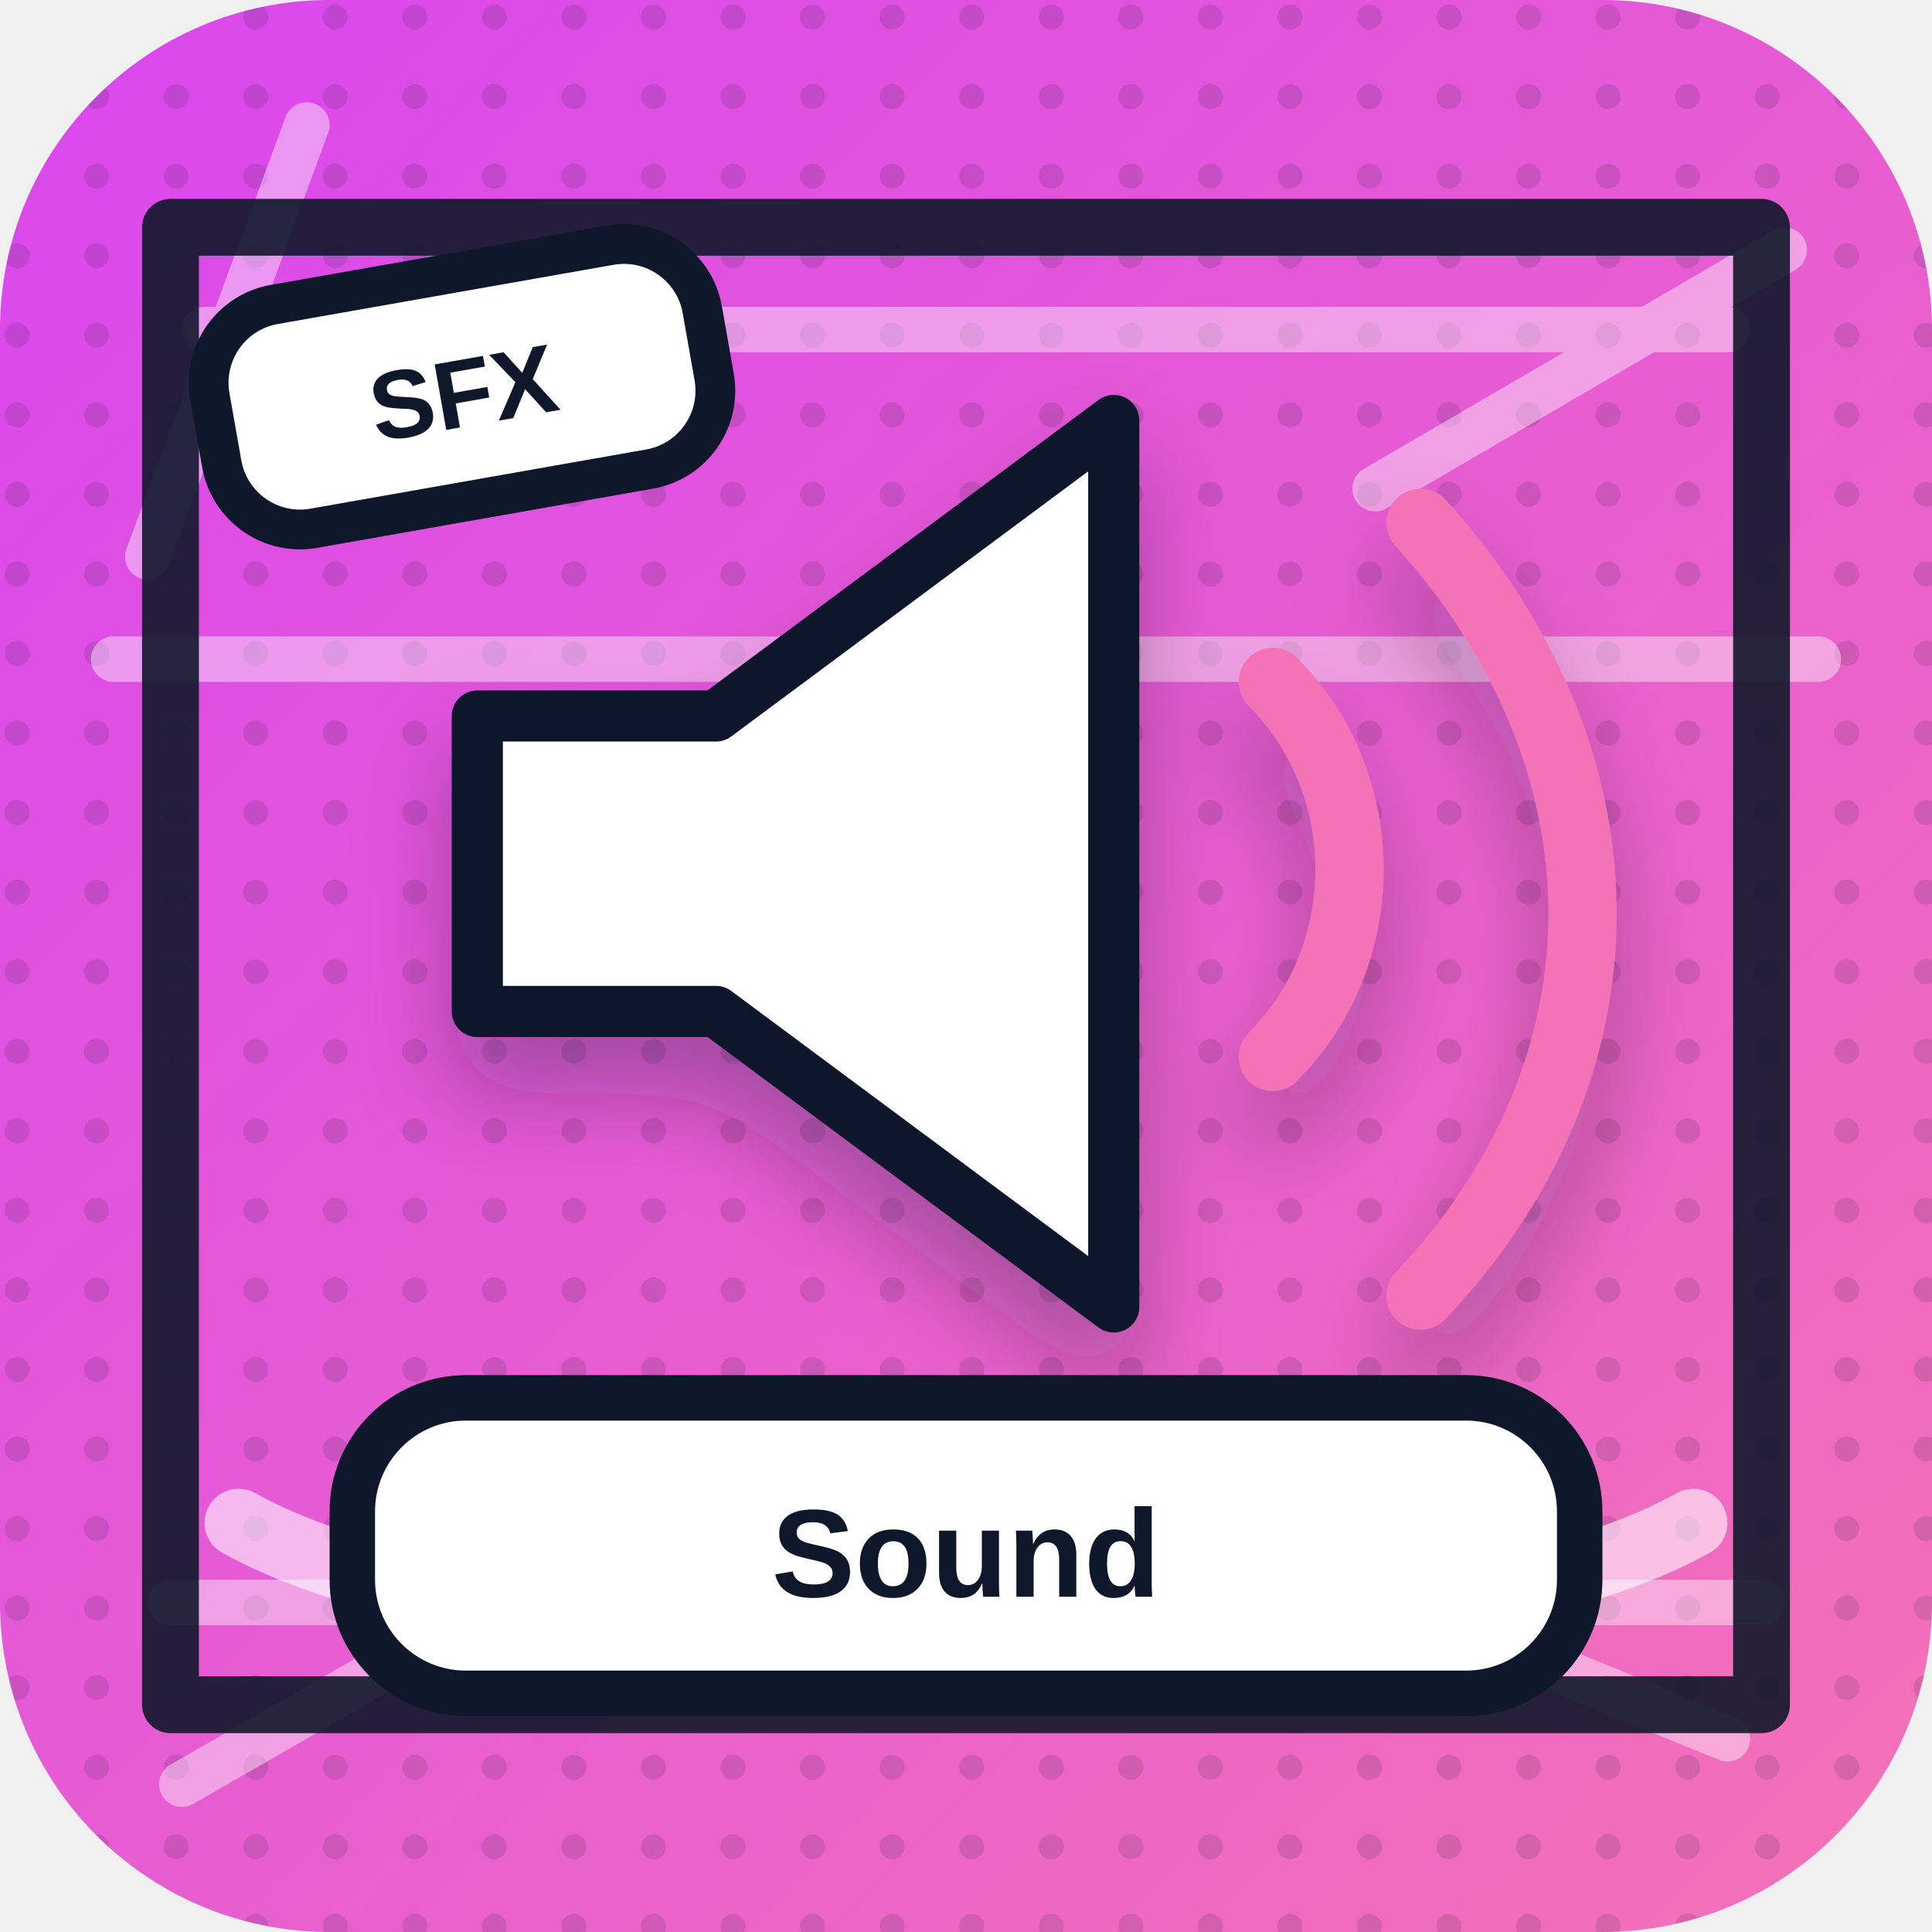
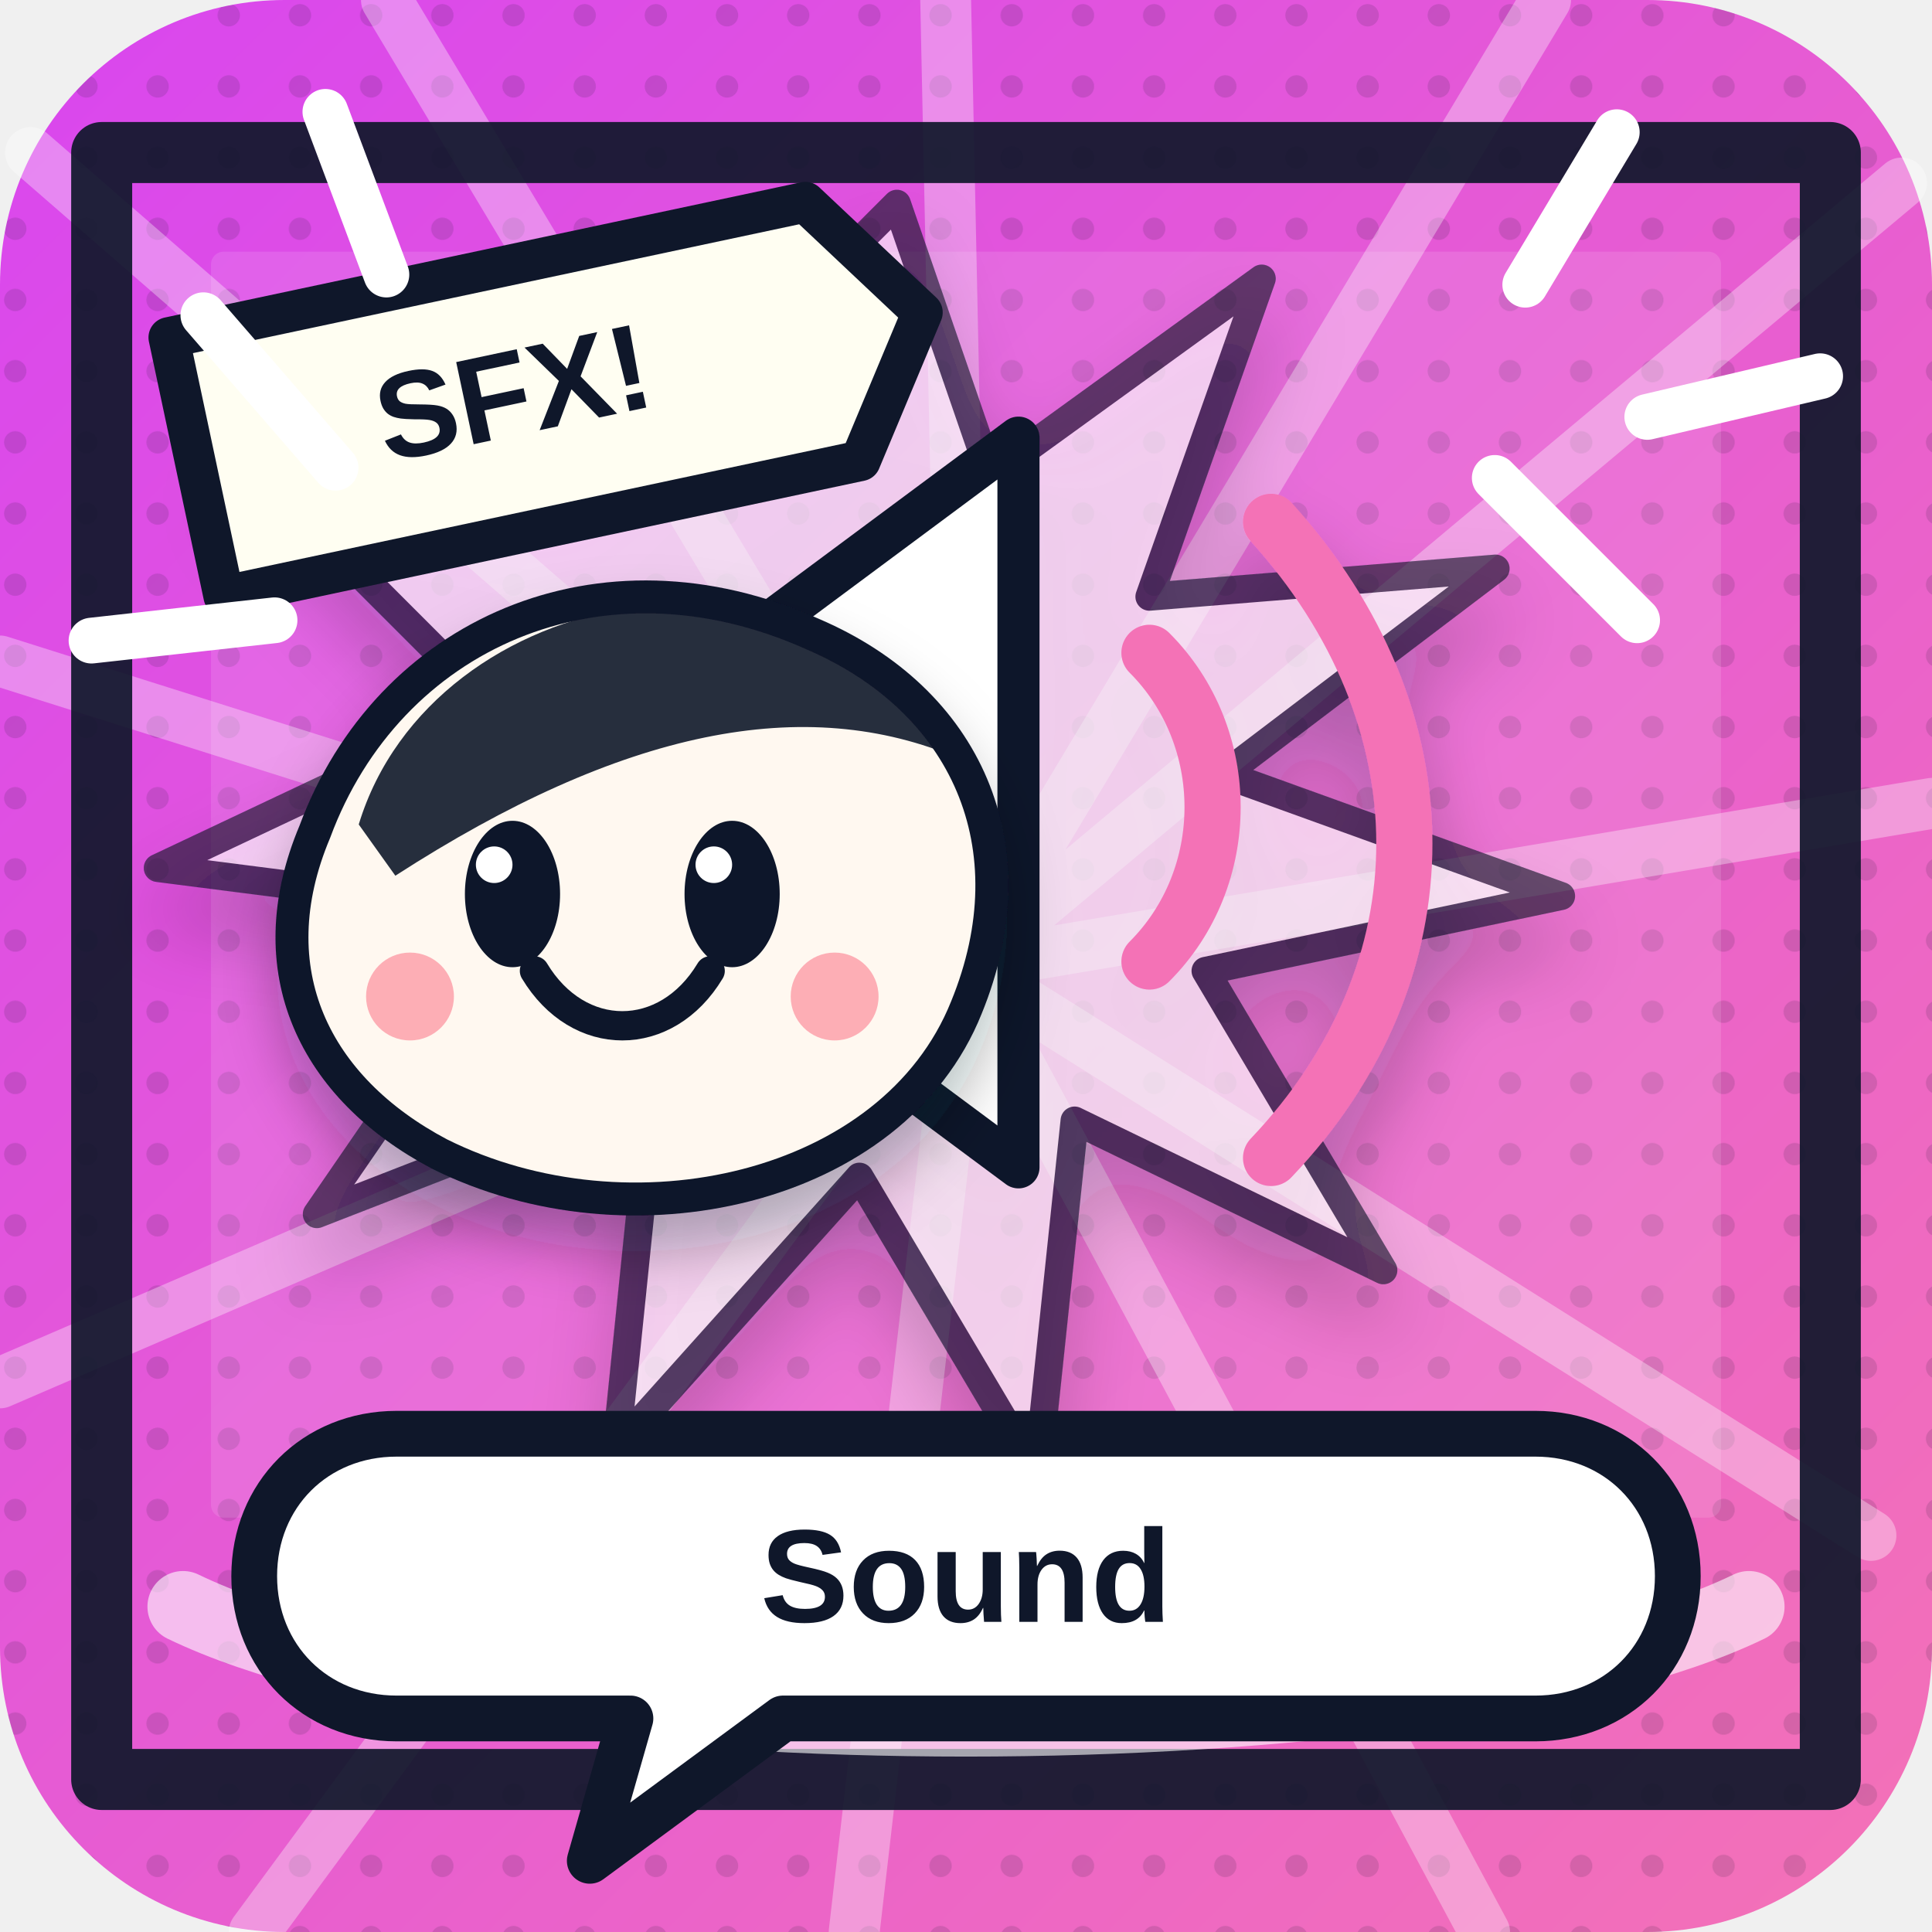
- <svg xmlns="http://www.w3.org/2000/svg" viewBox="0 0 340 340" role="img" aria-label="Sound manga classroom tool icon">
+ <svg xmlns="http://www.w3.org/2000/svg" viewBox="0 0 380 380" role="img" aria-label="Sound manga classroom tool icon">
  <defs>
    <linearGradient id="bg" x1="0" y1="0" x2="1" y2="1">
      <stop offset="0" stop-color="#d946ef" />
      <stop offset="1" stop-color="#f472b6" />
    </linearGradient>
    <pattern id="dots" width="14" height="14" patternUnits="userSpaceOnUse">
      <circle cx="3" cy="3" r="2.2" fill="#0f172a" opacity=".13" />
    </pattern>
    <filter id="shadow" x="-20%" y="-20%" width="140%" height="140%">
      <feDropShadow dx="0" dy="10" stdDeviation="8" flood-color="#0f172a" flood-opacity=".28" />
    </filter>
  </defs>
-   <rect width="340" height="340" rx="58" fill="url(#bg)" />
-   <rect width="340" height="340" rx="58" fill="url(#dots)" />
-   <path d="M36 58h268M20 116h300M30 282h280M54 22l-28 76M314 44l-72 42M304 306l-88-36M32 314l94-54" stroke="#fff" stroke-width="8" stroke-linecap="round" opacity=".42" />
-   <path d="M30 40h280v260H30z" fill="none" stroke="#0f172a" stroke-width="10" stroke-linejoin="round" opacity=".9" />
-   <g filter="url(#shadow)">
+   <rect width="380" height="380" rx="56" fill="url(#bg)" />
+   <rect width="380" height="380" rx="56" fill="url(#dots)" />
+   <path d="M190 190L6 30M190 190L76 0M190 190L186 0M190 190L304 0M190 190L374 36M190 190L380 158M190 190L368 302M190 190L292 380M190 190L168 380M190 190L50 380M190 190L0 272M190 190L0 130" stroke="#fff" stroke-width="10" stroke-linecap="round" opacity=".34" />
+   <path d="M20 30h340v320H20z" fill="none" stroke="#0f172a" stroke-width="12" stroke-linejoin="round" opacity=".92" />
+   <path d="M44 52h292v244H44z" fill="#ffffff" opacity=".12" stroke="#ffffff" stroke-width="5" stroke-linejoin="round" />
+   <g transform="translate(20 18) scale(.92)" filter="url(#shadow)">
+     <path d="M170 24l20 58 58-42-24 68 74-6-58 44 72 26-76 16 38 64-66-32-8 76-38-64-52 58 8-78-72 28 44-64-78-10 72-34-54-54 72 14z" fill="#ffffff" opacity=".64" stroke="#0f172a" stroke-width="6" stroke-linejoin="round" />
    <path d="M84 178h42l70 52V74l-70 52H84z" fill="#ffffff" stroke="#0f172a" stroke-width="9" stroke-linejoin="round" />
    <path d="M224 120c18 18 18 48 0 66M250 92c38 42 38 96 0 136" fill="none" stroke="#f472b6" stroke-width="12" stroke-linecap="round" />
  </g>
-   <path d="M42 268c50 28 206 28 256 0" fill="none" stroke="#fff" stroke-width="12" stroke-linecap="round" opacity=".58" />
-   <rect x="62" y="246" width="216" height="52" rx="20" fill="#ffffff" stroke="#0f172a" stroke-width="8" />
-   <text x="170" y="281" text-anchor="middle" font-size="22" font-weight="900" fill="#0f172a" font-family="Arial Black, Arial">Sound</text>
-   <g transform="rotate(-10 82 72)">
-     <rect x="38" y="48" width="88" height="40" rx="14" fill="#ffffff" stroke="#0f172a" stroke-width="7" />
-     <text x="82" y="75" text-anchor="middle" font-size="17" font-weight="900" fill="#0f172a" font-family="Arial Black, Arial">SFX</text>
+   <g transform="translate(0 34) scale(.72)" filter="url(#shadow)">
+     <g>
+       <path d="M86 180c20-54 78-80 136-54 42 18 60 58 42 102-20 50-92 66-144 40-34-18-50-50-34-88z" fill="#fff8f0" stroke="#0f172a" stroke-width="9" />
+       <path d="M98 178c20-66 124-86 164-18-42-18-92-8-154 32z" fill="#0f172a" opacity=".9" />
+       <ellipse cx="140" cy="197" rx="13" ry="20" fill="#0f172a" />
+       <ellipse cx="200" cy="197" rx="13" ry="20" fill="#0f172a" />
+       <circle cx="135" cy="189" r="5" fill="#fff" />
+       <circle cx="195" cy="189" r="5" fill="#fff" />
+       <path d="M146 218c12 20 36 20 48 0" fill="none" stroke="#0f172a" stroke-width="8" stroke-linecap="round" />
+       <circle cx="112" cy="225" r="12" fill="#fb7185" opacity=".55" />
+       <circle cx="228" cy="225" r="12" fill="#fb7185" opacity=".55" />
+     </g>
  </g>
+   <path d="M36 316c62 30 246 30 308 0" fill="none" stroke="#fff" stroke-width="14" stroke-linecap="round" opacity=".6" />
+   <path d="M78 282h224c16 0 28 12 28 28s-12 28-28 28H154l-38 28 8-28H78c-16 0-28-12-28-28s12-28 28-28z" fill="#ffffff" stroke="#0f172a" stroke-width="9" stroke-linejoin="round" />
+   <text x="190" y="319" text-anchor="middle" font-size="26" font-weight="900" fill="#0f172a" font-family="Arial Black, Arial">Sound</text>
+   <g transform="rotate(-12 104 82)">
+     <path d="M38 52h128l18 26-18 26H38z" fill="#fffef2" stroke="#0f172a" stroke-width="8" stroke-linejoin="round" />
+     <text x="102" y="85" text-anchor="middle" font-size="24" font-weight="900" fill="#0f172a" font-family="Arial Black, Arial">SFX!</text>
+   </g>
+   <path d="M300 56l18-30M324 82l34-8M294 94l28 28M66 92L40 62M54 122l-36 4M76 54L64 22" stroke="#fff" stroke-width="9" stroke-linecap="round" />
</svg>
